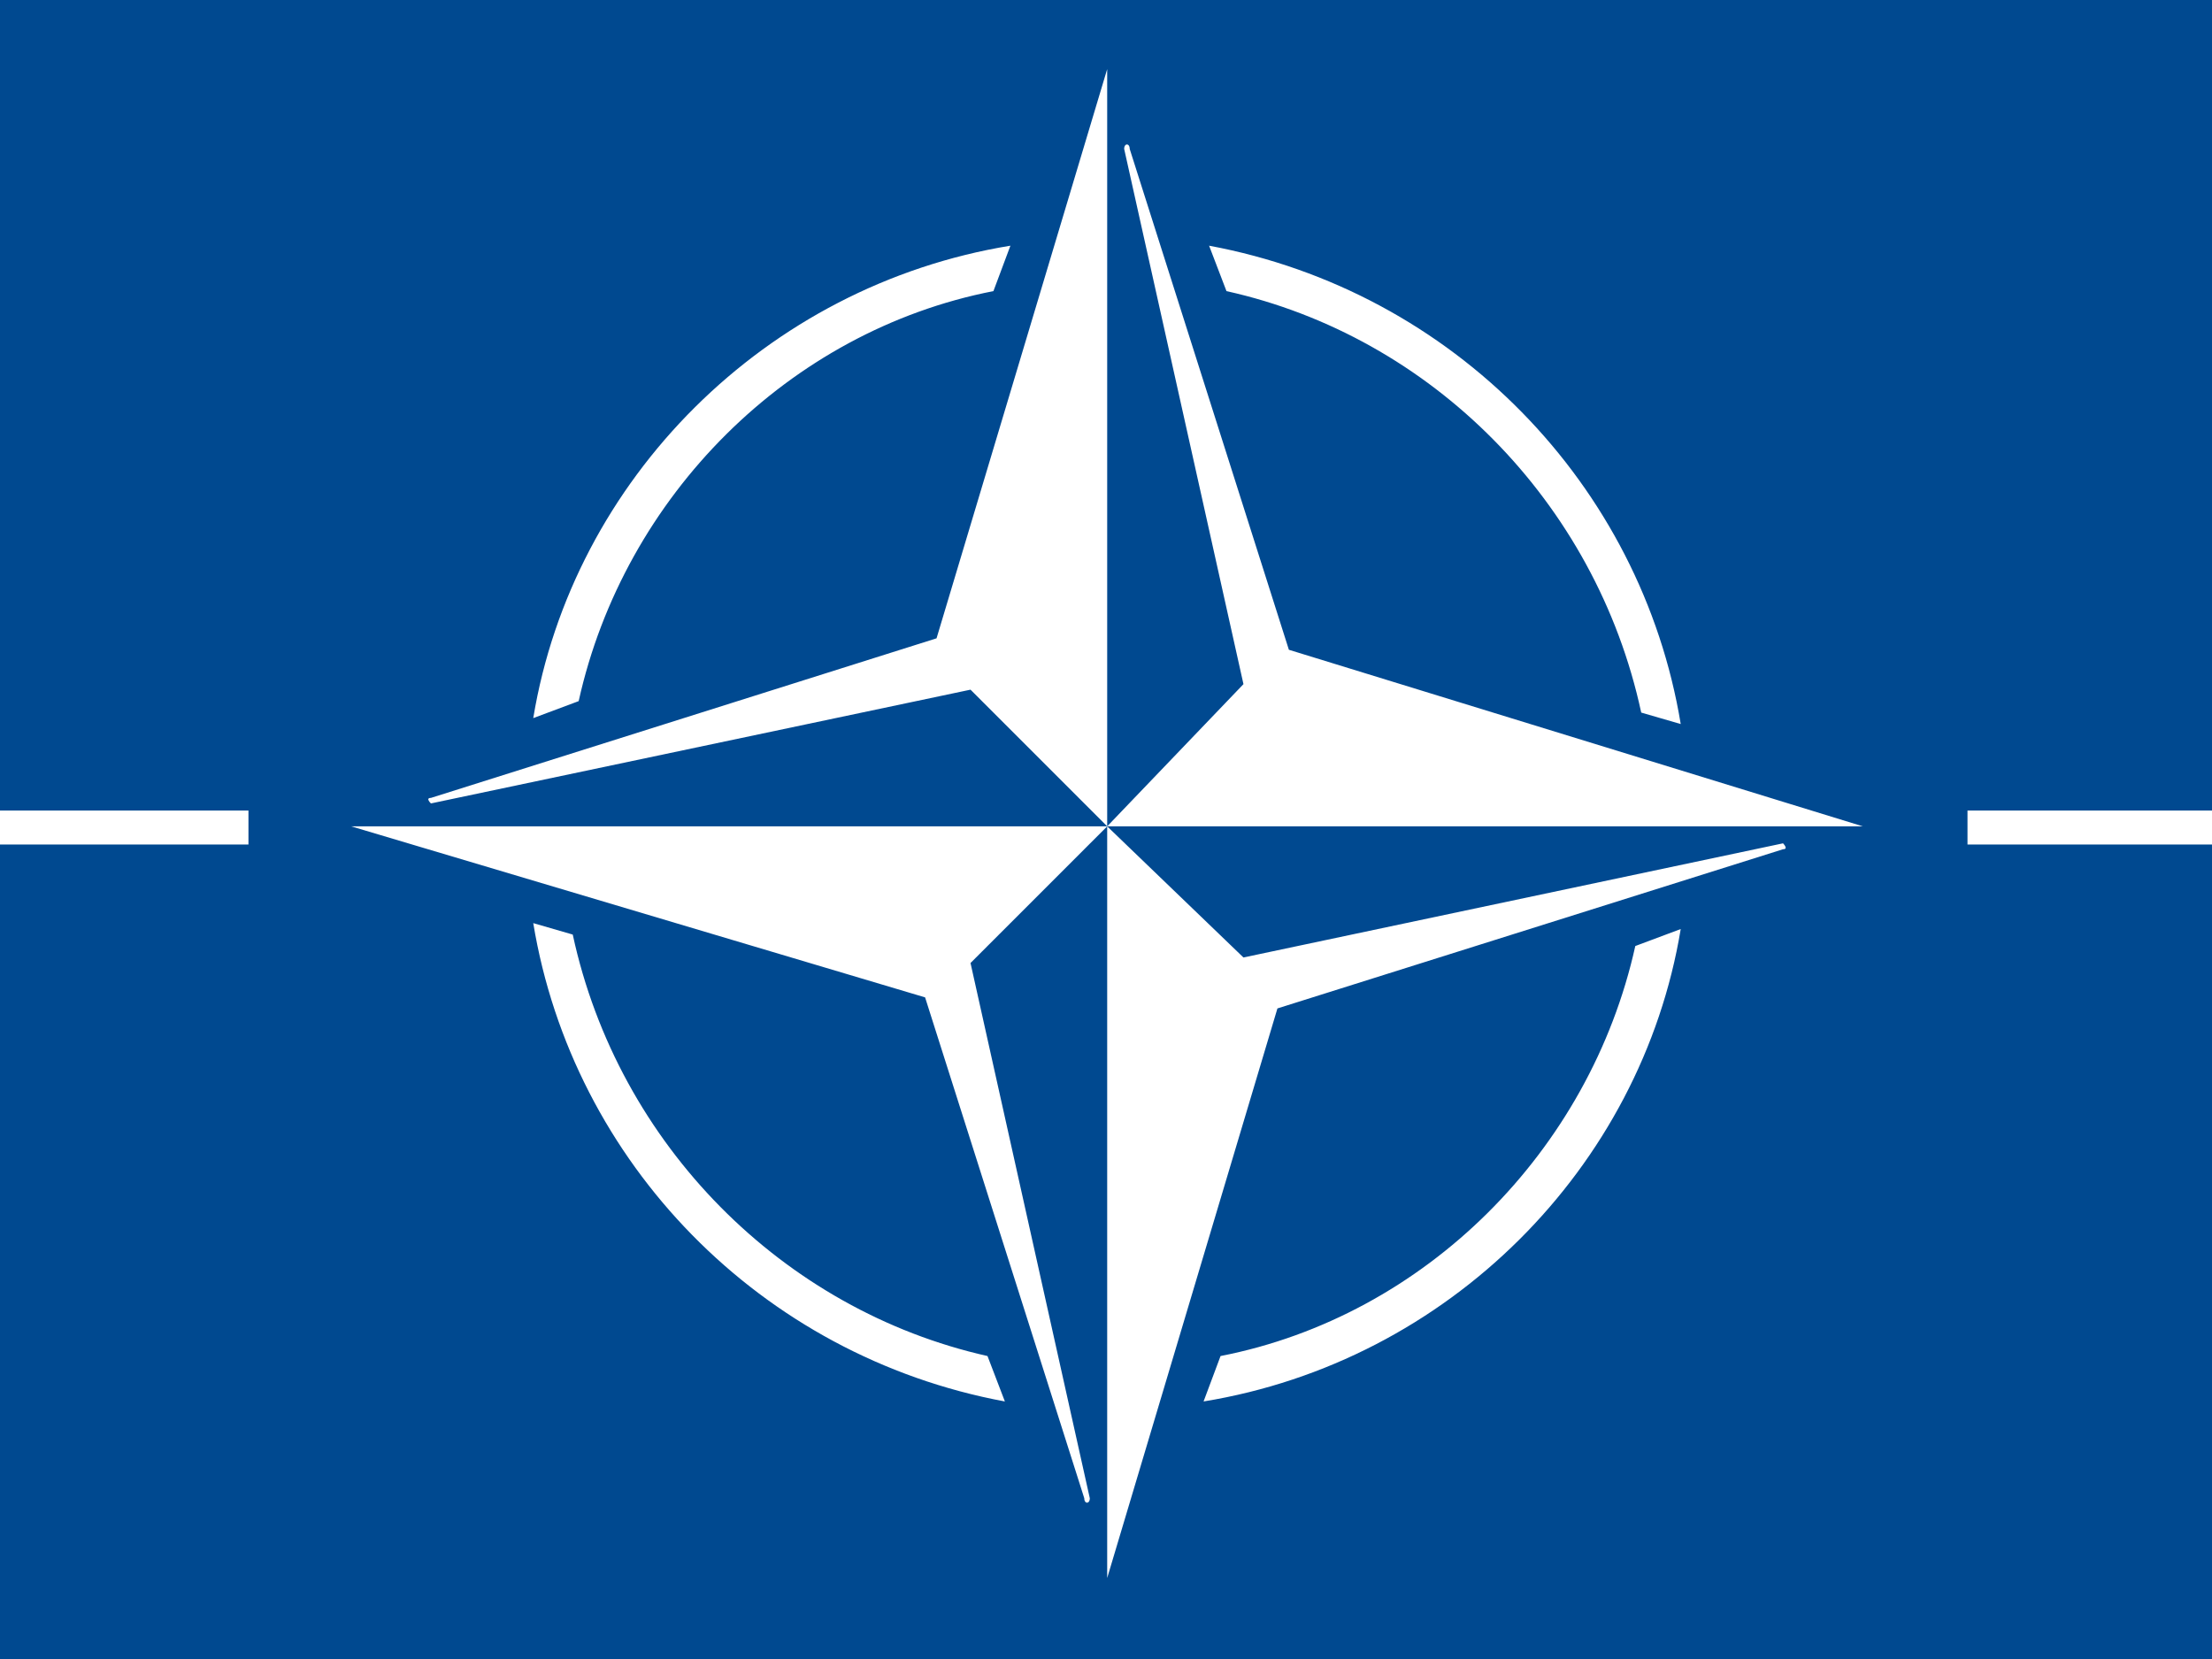
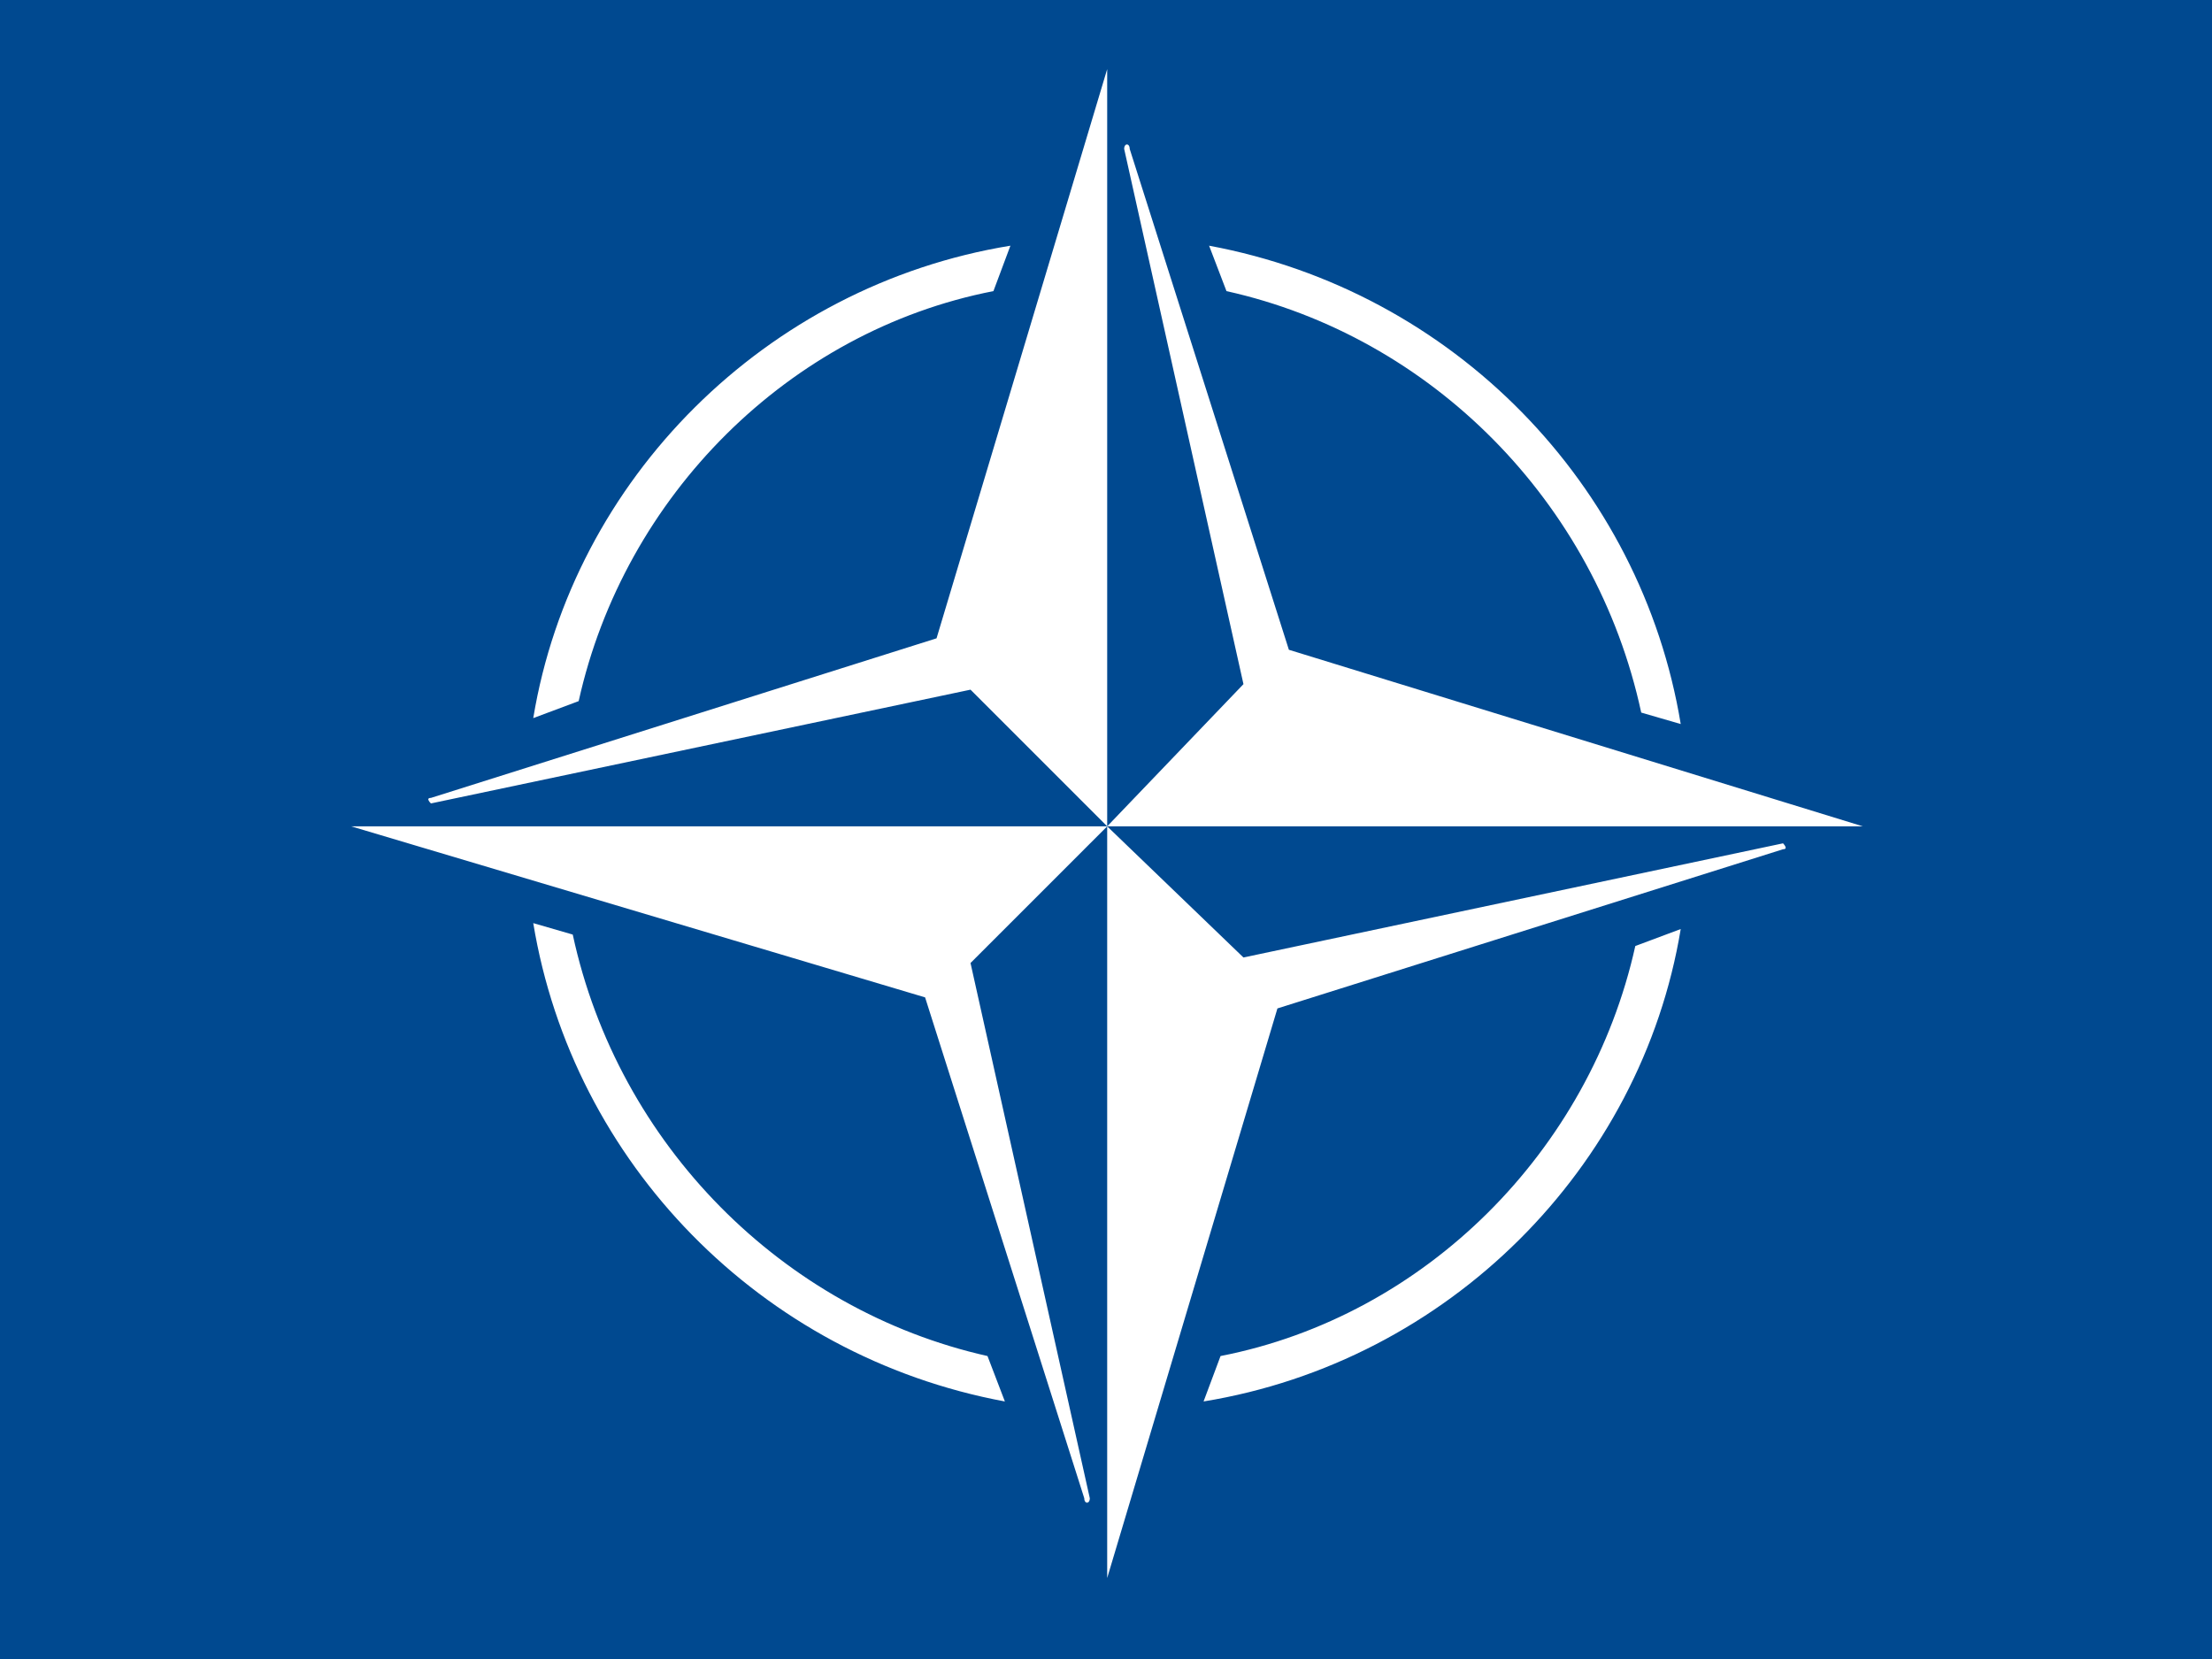
<svg xmlns="http://www.w3.org/2000/svg" height="144" width="192" viewBox="232 174 560 420">
  <path style="fill:#004990;fill-opacity:1" d="M0 0h1024v768H0z" />
-   <path d="M730.1 387.8v-8.6h217.6v8.6H730.1zm-652.8 0v-8.6h217.6v8.6H77.3zm430.9 213.3h8.6v89.6h-8.6v-89.6zm0-524.8h8.6v89.6h-8.6V76.3zm195.4 306.9H512.3l34.5-36-30.2-135.5c0-1.5 1.4-1.5 1.4 0l40.3 126.8 145.3 44.7zm-46.1-25.9c-10-60.6-57.5-109.6-119.4-121.1l4.4 11.5c51.8 11.5 93.5 53.3 105 106.7l10 2.9zM512.3 573.5V383.2l34.5 33.2 136.6-28.9s1.5 1.5 0 1.5l-128 40.3-43.1 144.2zm24.4-44.7c61.9-10.1 110.8-59.1 120.8-119.6l-11.5 4.3c-11.5 51.9-53.2 93.7-105 103.8l-4.3 11.5zM320.9 383.2h191.4l-34.6 34.6 30.2 135.5c0 1.5-1.4 1.5-1.4 0l-40.3-126.8-145.3-43.3zm46.1 24.5c10 60.6 57.5 109.6 119.4 121.1l-4.4-11.5c-51.7-11.6-93.5-53.4-105-106.7l-10-2.9zm145.3-216.2v191.7l-34.6-34.6-136.6 28.8s-1.5-1.4 0-1.4l128-40.4 43.2-144.1zm-24.5 44.7C425.9 246.3 377 295.3 367 355.8l11.5-4.3c11.5-51.9 53.2-93.7 105-103.8l4.3-11.5z" fill="#fff" />
+   <path d="M703.6 383.2H512.3l34.5-36-30.2-135.5c0-1.5 1.4-1.5 1.4 0l40.3 126.8 145.3 44.7zm-46.1-25.9c-10-60.6-57.5-109.6-119.4-121.1l4.4 11.5c51.8 11.5 93.5 53.3 105 106.7l10 2.9zM512.3 573.5V383.2l34.5 33.2 136.6-28.9s1.5 1.5 0 1.5l-128 40.3-43.1 144.2zm24.4-44.7c61.9-10.1 110.8-59.1 120.8-119.6l-11.5 4.3c-11.5 51.9-53.2 93.7-105 103.8l-4.3 11.5zM320.9 383.2h191.4l-34.6 34.6 30.2 135.5c0 1.5-1.4 1.5-1.4 0l-40.3-126.8-145.3-43.3zm46.1 24.5c10 60.6 57.5 109.6 119.4 121.1l-4.4-11.5c-51.7-11.6-93.5-53.4-105-106.7l-10-2.9zm145.3-216.2v191.7l-34.6-34.6-136.6 28.8s-1.5-1.4 0-1.4l128-40.4 43.2-144.1zm-24.5 44.7C425.9 246.3 377 295.3 367 355.8l11.5-4.3c11.5-51.9 53.2-93.7 105-103.8l4.3-11.5z" fill="#fff" />
</svg>
